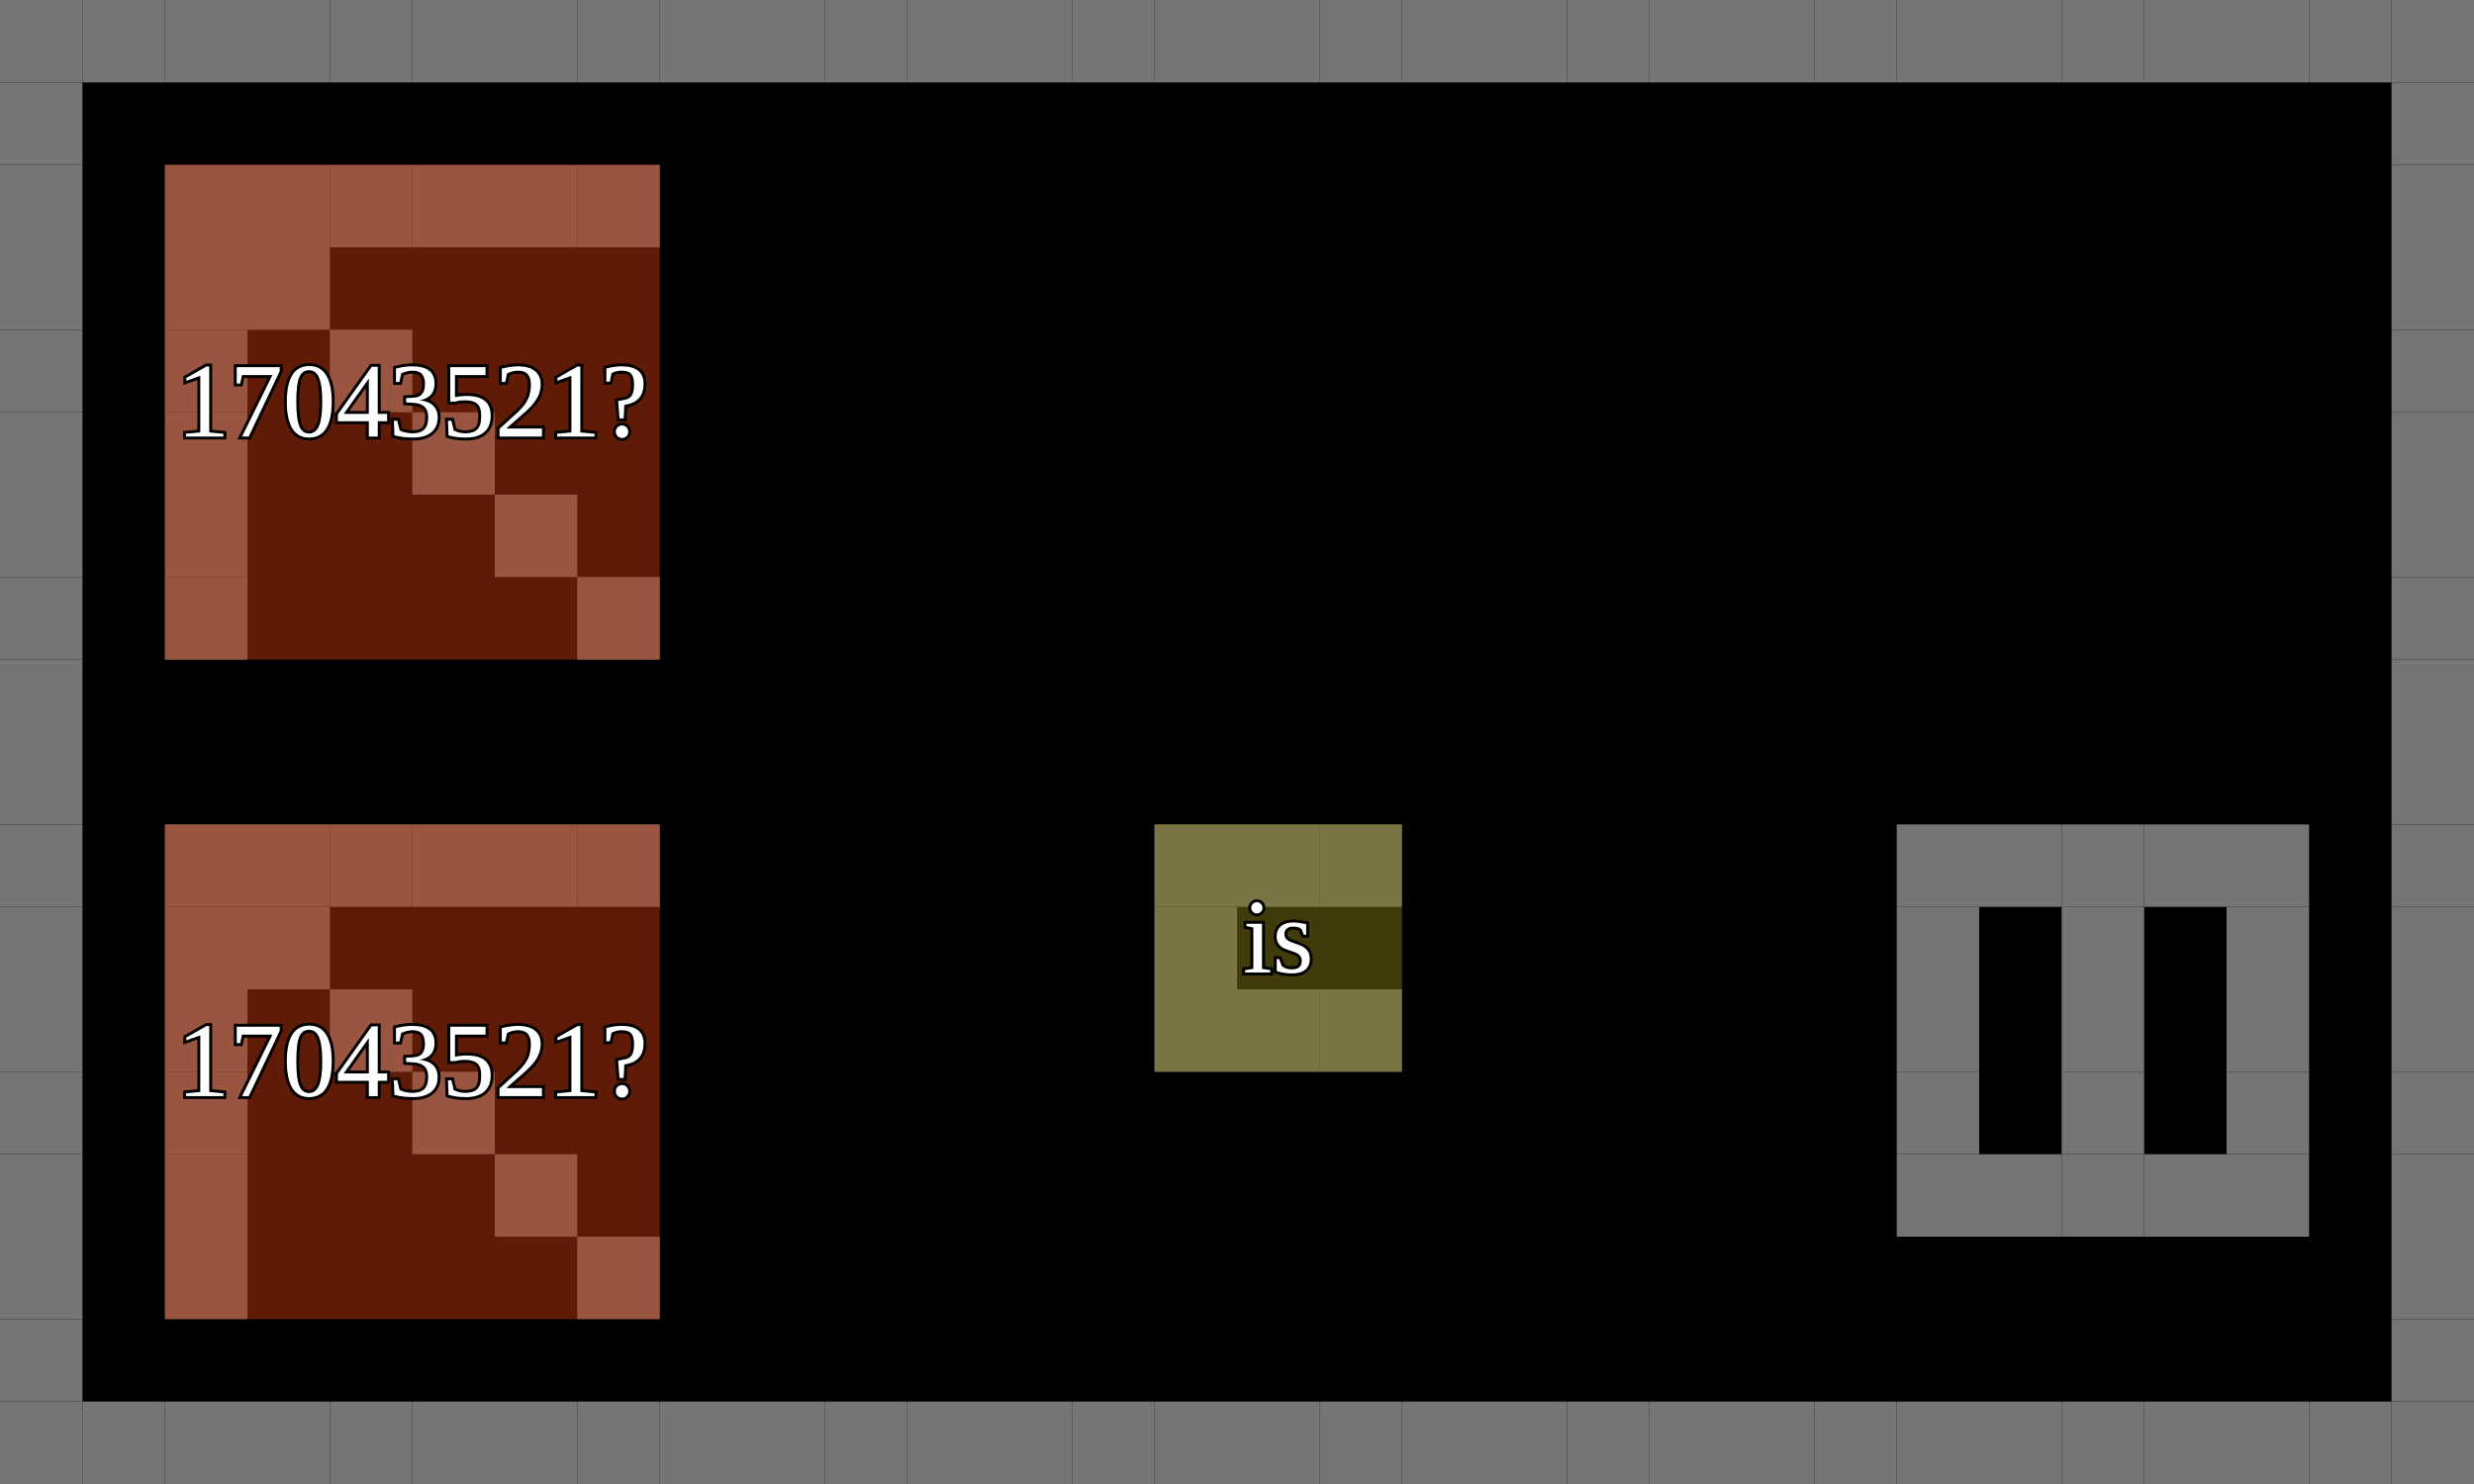
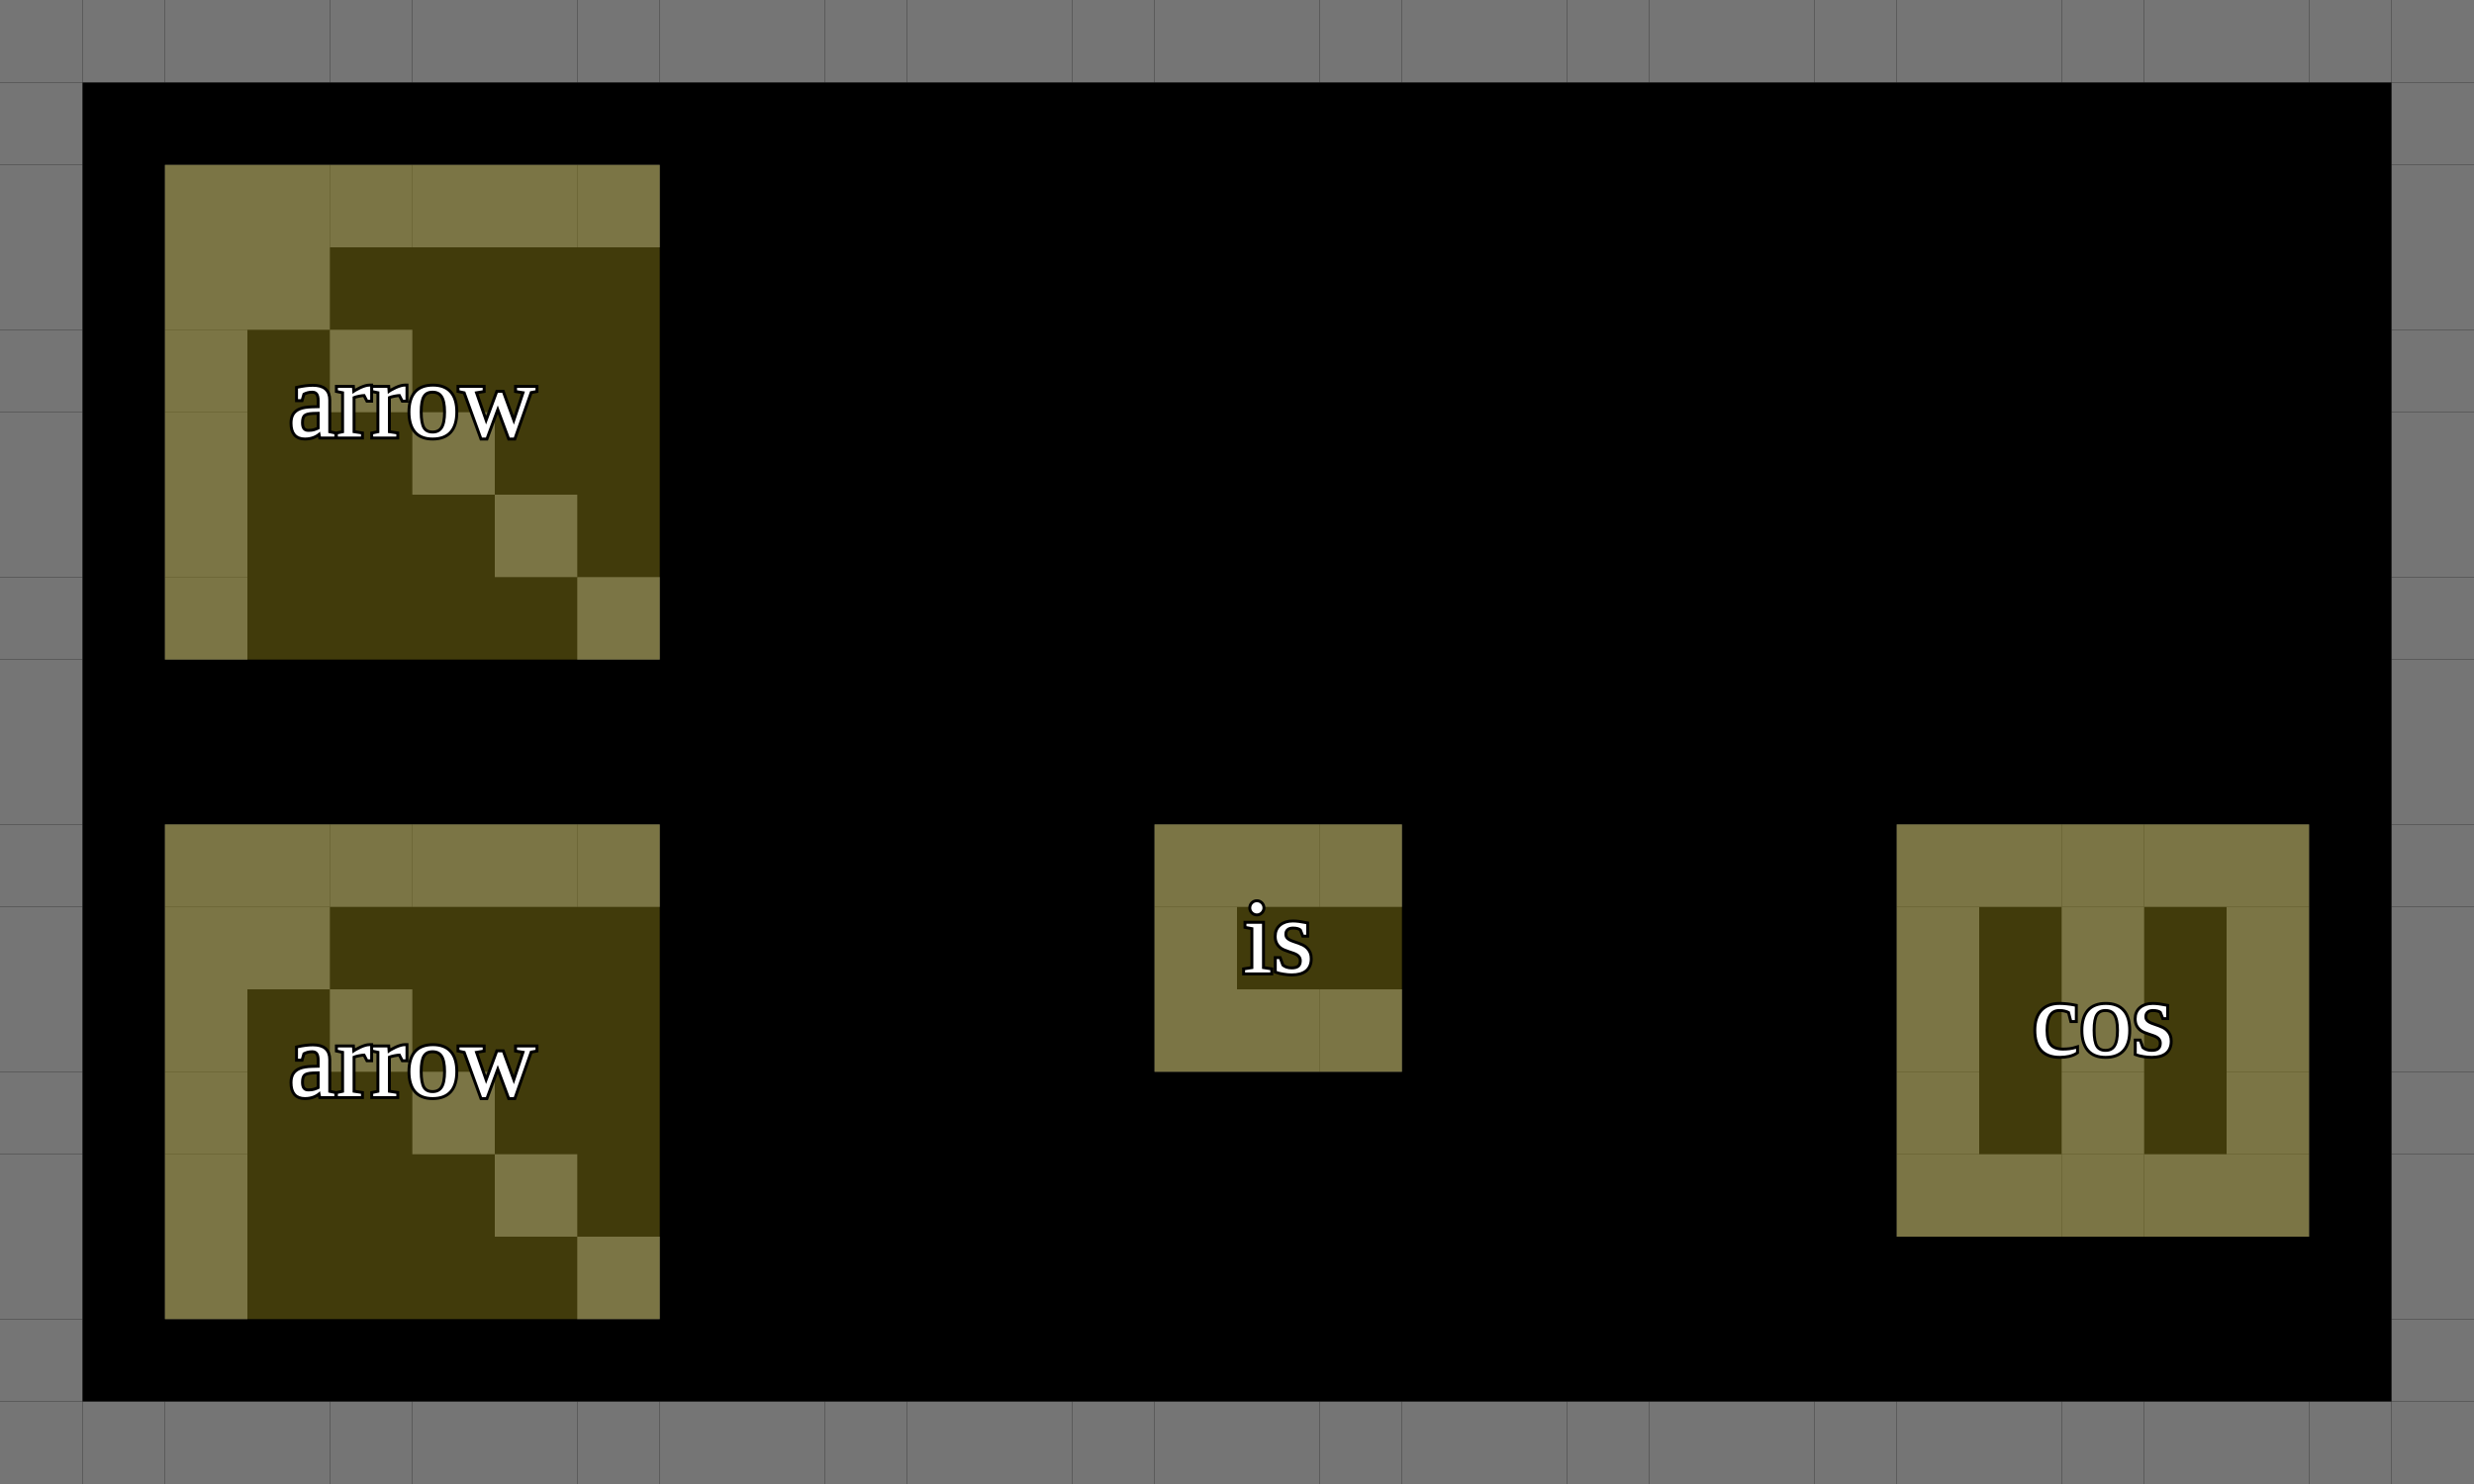
<svg xmlns="http://www.w3.org/2000/svg" height="252" width="420">
  <rect y="0" x="0" height="252" width="420" fill="black" />
  <rect y="0" x="0" height="14" width="14" fill="#757575" />
  <rect y="0" x="14" height="14" width="14" fill="#757575" />
  <rect y="0" x="28" height="14" width="14" fill="#757575" />
  <rect y="0" x="42" height="14" width="14" fill="#757575" />
  <rect y="0" x="56" height="14" width="14" fill="#757575" />
  <rect y="0" x="70" height="14" width="14" fill="#757575" />
  <rect y="0" x="84" height="14" width="14" fill="#757575" />
  <rect y="0" x="98" height="14" width="14" fill="#757575" />
  <rect y="0" x="112" height="14" width="14" fill="#757575" />
  <rect y="0" x="126" height="14" width="14" fill="#757575" />
  <rect y="0" x="140" height="14" width="14" fill="#757575" />
  <rect y="0" x="154" height="14" width="14" fill="#757575" />
  <rect y="0" x="168" height="14" width="14" fill="#757575" />
  <rect y="0" x="182" height="14" width="14" fill="#757575" />
  <rect y="0" x="196" height="14" width="14" fill="#757575" />
  <rect y="0" x="210" height="14" width="14" fill="#757575" />
  <rect y="0" x="224" height="14" width="14" fill="#757575" />
  <rect y="0" x="238" height="14" width="14" fill="#757575" />
  <rect y="0" x="252" height="14" width="14" fill="#757575" />
  <rect y="0" x="266" height="14" width="14" fill="#757575" />
  <rect y="0" x="280" height="14" width="14" fill="#757575" />
  <rect y="0" x="294" height="14" width="14" fill="#757575" />
  <rect y="0" x="308" height="14" width="14" fill="#757575" />
  <rect y="0" x="322" height="14" width="14" fill="#757575" />
  <rect y="0" x="336" height="14" width="14" fill="#757575" />
  <rect y="0" x="350" height="14" width="14" fill="#757575" />
  <rect y="0" x="364" height="14" width="14" fill="#757575" />
  <rect y="0" x="378" height="14" width="14" fill="#757575" />
  <rect y="0" x="392" height="14" width="14" fill="#757575" />
  <rect y="0" x="406" height="14" width="14" fill="#757575" />
  <rect y="14" x="0" height="14" width="14" fill="#757575" />
  <rect y="14" x="406" height="14" width="14" fill="#757575" />
  <rect y="28" x="0" height="14" width="14" fill="#757575" />
  <rect y="28" x="28" height="14" width="14" fill="#757575" />
  <rect y="28" x="42" height="14" width="14" fill="#757575" />
  <rect y="28" x="56" height="14" width="14" fill="#757575" />
  <rect y="28" x="70" height="14" width="14" fill="#757575" />
  <rect y="28" x="84" height="14" width="14" fill="#757575" />
  <rect y="28" x="98" height="14" width="14" fill="#757575" />
  <rect y="28" x="406" height="14" width="14" fill="#757575" />
  <rect y="42" x="0" height="14" width="14" fill="#757575" />
  <rect y="42" x="28" height="14" width="14" fill="#757575" />
  <rect y="42" x="42" height="14" width="14" fill="#757575" />
  <rect y="42" x="406" height="14" width="14" fill="#757575" />
  <rect y="56" x="0" height="14" width="14" fill="#757575" />
  <rect y="56" x="28" height="14" width="14" fill="#757575" />
  <rect y="56" x="56" height="14" width="14" fill="#757575" />
  <rect y="56" x="406" height="14" width="14" fill="#757575" />
  <rect y="70" x="0" height="14" width="14" fill="#757575" />
  <rect y="70" x="28" height="14" width="14" fill="#757575" />
  <rect y="70" x="70" height="14" width="14" fill="#757575" />
  <rect y="70" x="406" height="14" width="14" fill="#757575" />
  <rect y="84" x="0" height="14" width="14" fill="#757575" />
  <rect y="84" x="28" height="14" width="14" fill="#757575" />
  <rect y="84" x="84" height="14" width="14" fill="#757575" />
  <rect y="84" x="406" height="14" width="14" fill="#757575" />
  <rect y="98" x="0" height="14" width="14" fill="#757575" />
  <rect y="98" x="28" height="14" width="14" fill="#757575" />
  <rect y="98" x="98" height="14" width="14" fill="#757575" />
  <rect y="98" x="406" height="14" width="14" fill="#757575" />
  <rect y="112" x="0" height="14" width="14" fill="#757575" />
  <rect y="112" x="406" height="14" width="14" fill="#757575" />
  <rect y="126" x="0" height="14" width="14" fill="#757575" />
  <rect y="126" x="406" height="14" width="14" fill="#757575" />
  <rect y="140" x="0" height="14" width="14" fill="#757575" />
  <rect y="140" x="28" height="14" width="14" fill="#757575" />
  <rect y="140" x="42" height="14" width="14" fill="#757575" />
  <rect y="140" x="56" height="14" width="14" fill="#757575" />
  <rect y="140" x="70" height="14" width="14" fill="#757575" />
  <rect y="140" x="84" height="14" width="14" fill="#757575" />
  <rect y="140" x="98" height="14" width="14" fill="#757575" />
  <rect y="140" x="196" height="14" width="14" fill="#757575" />
  <rect y="140" x="210" height="14" width="14" fill="#757575" />
  <rect y="140" x="224" height="14" width="14" fill="#757575" />
  <rect y="140" x="322" height="14" width="14" fill="#757575" />
  <rect y="140" x="336" height="14" width="14" fill="#757575" />
  <rect y="140" x="350" height="14" width="14" fill="#757575" />
  <rect y="140" x="364" height="14" width="14" fill="#757575" />
  <rect y="140" x="378" height="14" width="14" fill="#757575" />
  <rect y="140" x="406" height="14" width="14" fill="#757575" />
  <rect y="154" x="0" height="14" width="14" fill="#757575" />
  <rect y="154" x="28" height="14" width="14" fill="#757575" />
  <rect y="154" x="42" height="14" width="14" fill="#757575" />
  <rect y="154" x="196" height="14" width="14" fill="#757575" />
  <rect y="154" x="322" height="14" width="14" fill="#757575" />
  <rect y="154" x="350" height="14" width="14" fill="#757575" />
  <rect y="154" x="378" height="14" width="14" fill="#757575" />
  <rect y="154" x="406" height="14" width="14" fill="#757575" />
  <rect y="168" x="0" height="14" width="14" fill="#757575" />
  <rect y="168" x="28" height="14" width="14" fill="#757575" />
  <rect y="168" x="56" height="14" width="14" fill="#757575" />
  <rect y="168" x="196" height="14" width="14" fill="#757575" />
  <rect y="168" x="210" height="14" width="14" fill="#757575" />
  <rect y="168" x="224" height="14" width="14" fill="#757575" />
  <rect y="168" x="322" height="14" width="14" fill="#757575" />
  <rect y="168" x="350" height="14" width="14" fill="#757575" />
  <rect y="168" x="378" height="14" width="14" fill="#757575" />
  <rect y="168" x="406" height="14" width="14" fill="#757575" />
  <rect y="182" x="0" height="14" width="14" fill="#757575" />
  <rect y="182" x="28" height="14" width="14" fill="#757575" />
  <rect y="182" x="70" height="14" width="14" fill="#757575" />
  <rect y="182" x="322" height="14" width="14" fill="#757575" />
  <rect y="182" x="350" height="14" width="14" fill="#757575" />
  <rect y="182" x="378" height="14" width="14" fill="#757575" />
  <rect y="182" x="406" height="14" width="14" fill="#757575" />
  <rect y="196" x="0" height="14" width="14" fill="#757575" />
  <rect y="196" x="28" height="14" width="14" fill="#757575" />
  <rect y="196" x="84" height="14" width="14" fill="#757575" />
  <rect y="196" x="322" height="14" width="14" fill="#757575" />
  <rect y="196" x="336" height="14" width="14" fill="#757575" />
  <rect y="196" x="350" height="14" width="14" fill="#757575" />
  <rect y="196" x="364" height="14" width="14" fill="#757575" />
  <rect y="196" x="378" height="14" width="14" fill="#757575" />
  <rect y="196" x="406" height="14" width="14" fill="#757575" />
  <rect y="210" x="0" height="14" width="14" fill="#757575" />
  <rect y="210" x="28" height="14" width="14" fill="#757575" />
  <rect y="210" x="98" height="14" width="14" fill="#757575" />
  <rect y="210" x="406" height="14" width="14" fill="#757575" />
  <rect y="224" x="0" height="14" width="14" fill="#757575" />
  <rect y="224" x="406" height="14" width="14" fill="#757575" />
  <rect y="238" x="0" height="14" width="14" fill="#757575" />
  <rect y="238" x="14" height="14" width="14" fill="#757575" />
  <rect y="238" x="28" height="14" width="14" fill="#757575" />
  <rect y="238" x="42" height="14" width="14" fill="#757575" />
  <rect y="238" x="56" height="14" width="14" fill="#757575" />
  <rect y="238" x="70" height="14" width="14" fill="#757575" />
  <rect y="238" x="84" height="14" width="14" fill="#757575" />
  <rect y="238" x="98" height="14" width="14" fill="#757575" />
  <rect y="238" x="112" height="14" width="14" fill="#757575" />
  <rect y="238" x="126" height="14" width="14" fill="#757575" />
  <rect y="238" x="140" height="14" width="14" fill="#757575" />
  <rect y="238" x="154" height="14" width="14" fill="#757575" />
  <rect y="238" x="168" height="14" width="14" fill="#757575" />
  <rect y="238" x="182" height="14" width="14" fill="#757575" />
  <rect y="238" x="196" height="14" width="14" fill="#757575" />
  <rect y="238" x="210" height="14" width="14" fill="#757575" />
  <rect y="238" x="224" height="14" width="14" fill="#757575" />
  <rect y="238" x="238" height="14" width="14" fill="#757575" />
  <rect y="238" x="252" height="14" width="14" fill="#757575" />
  <rect y="238" x="266" height="14" width="14" fill="#757575" />
  <rect y="238" x="280" height="14" width="14" fill="#757575" />
  <rect y="238" x="294" height="14" width="14" fill="#757575" />
  <rect y="238" x="308" height="14" width="14" fill="#757575" />
  <rect y="238" x="322" height="14" width="14" fill="#757575" />
  <rect y="238" x="336" height="14" width="14" fill="#757575" />
  <rect y="238" x="350" height="14" width="14" fill="#757575" />
  <rect y="238" x="364" height="14" width="14" fill="#757575" />
  <rect y="238" x="378" height="14" width="14" fill="#757575" />
  <rect y="238" x="392" height="14" width="14" fill="#757575" />
  <rect y="238" x="406" height="14" width="14" fill="#757575" />
-   <rect y="28" x="28" height="84" width="84" fill="#BF360C" fill-opacity="0.5" />
+   <rect y="28" x="28" height="84" width="84" fill="#827717" fill-opacity="0.5" />
  <text y="70" x="70" dominant-baseline="middle" text-anchor="middle" fill="white" style="paint-order: stroke; fill: white; stroke: black; stroke-width: 1px; font-family=&quot;monospace&quot;; font-size: 18px">
-     <tspan x="70" dy="0em">17043521?</tspan>
+     <tspan x="70" dy="0em">arrow</tspan>
  </text>
-   <rect y="140" x="28" height="84" width="84" fill="#BF360C" fill-opacity="0.5" />
+   <rect y="140" x="28" height="84" width="84" fill="#827717" fill-opacity="0.5" />
  <text y="182" x="70" dominant-baseline="middle" text-anchor="middle" fill="white" style="paint-order: stroke; fill: white; stroke: black; stroke-width: 1px; font-family=&quot;monospace&quot;; font-size: 18px">
-     <tspan x="70" dy="0em">17043521?</tspan>
+     <tspan x="70" dy="0em">arrow</tspan>
  </text>
  <rect y="140" x="196" height="42" width="42" fill="#827717" fill-opacity="0.5" />
  <text y="161" x="217" dominant-baseline="middle" text-anchor="middle" fill="white" style="paint-order: stroke; fill: white; stroke: black; stroke-width: 1px; font-family=&quot;monospace&quot;; font-size: 18px">
    <tspan x="217" dy="0em">is</tspan>
  </text>
+   <rect y="140" x="322" height="70" width="70" fill="#827717" fill-opacity="0.5" />
+   <text y="175" x="357" dominant-baseline="middle" text-anchor="middle" fill="white" style="paint-order: stroke; fill: white; stroke: black; stroke-width: 1px; font-family=&quot;monospace&quot;; font-size: 18px">
+     <tspan x="357" dy="0em">cos</tspan>
+   </text>
</svg>
